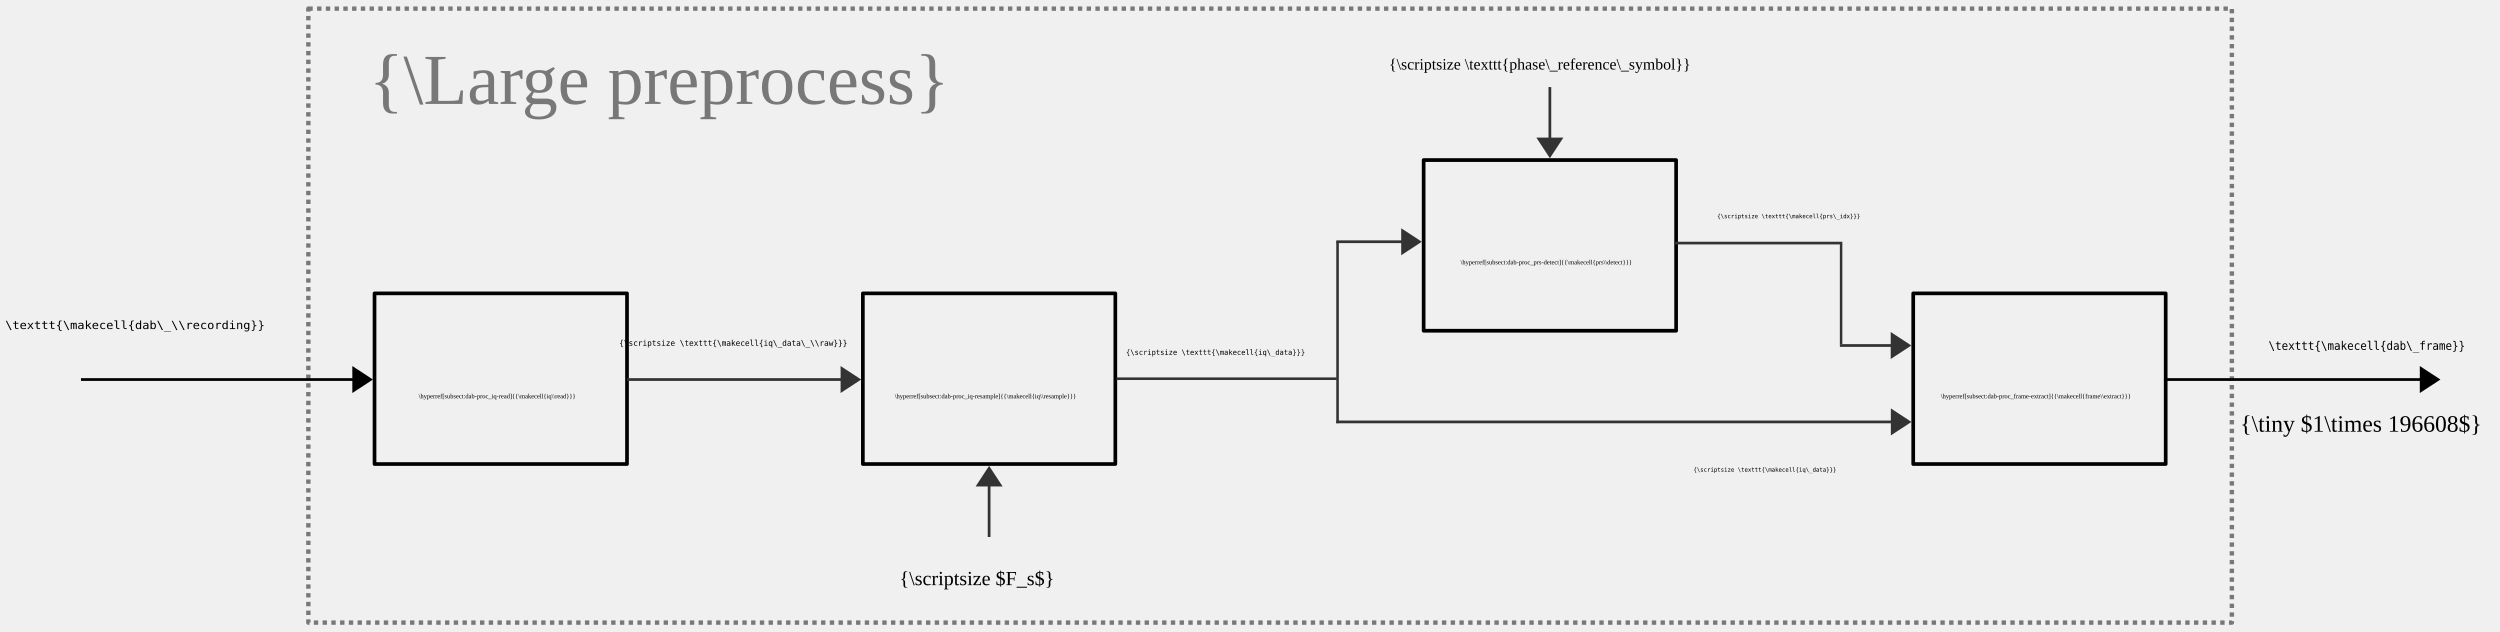
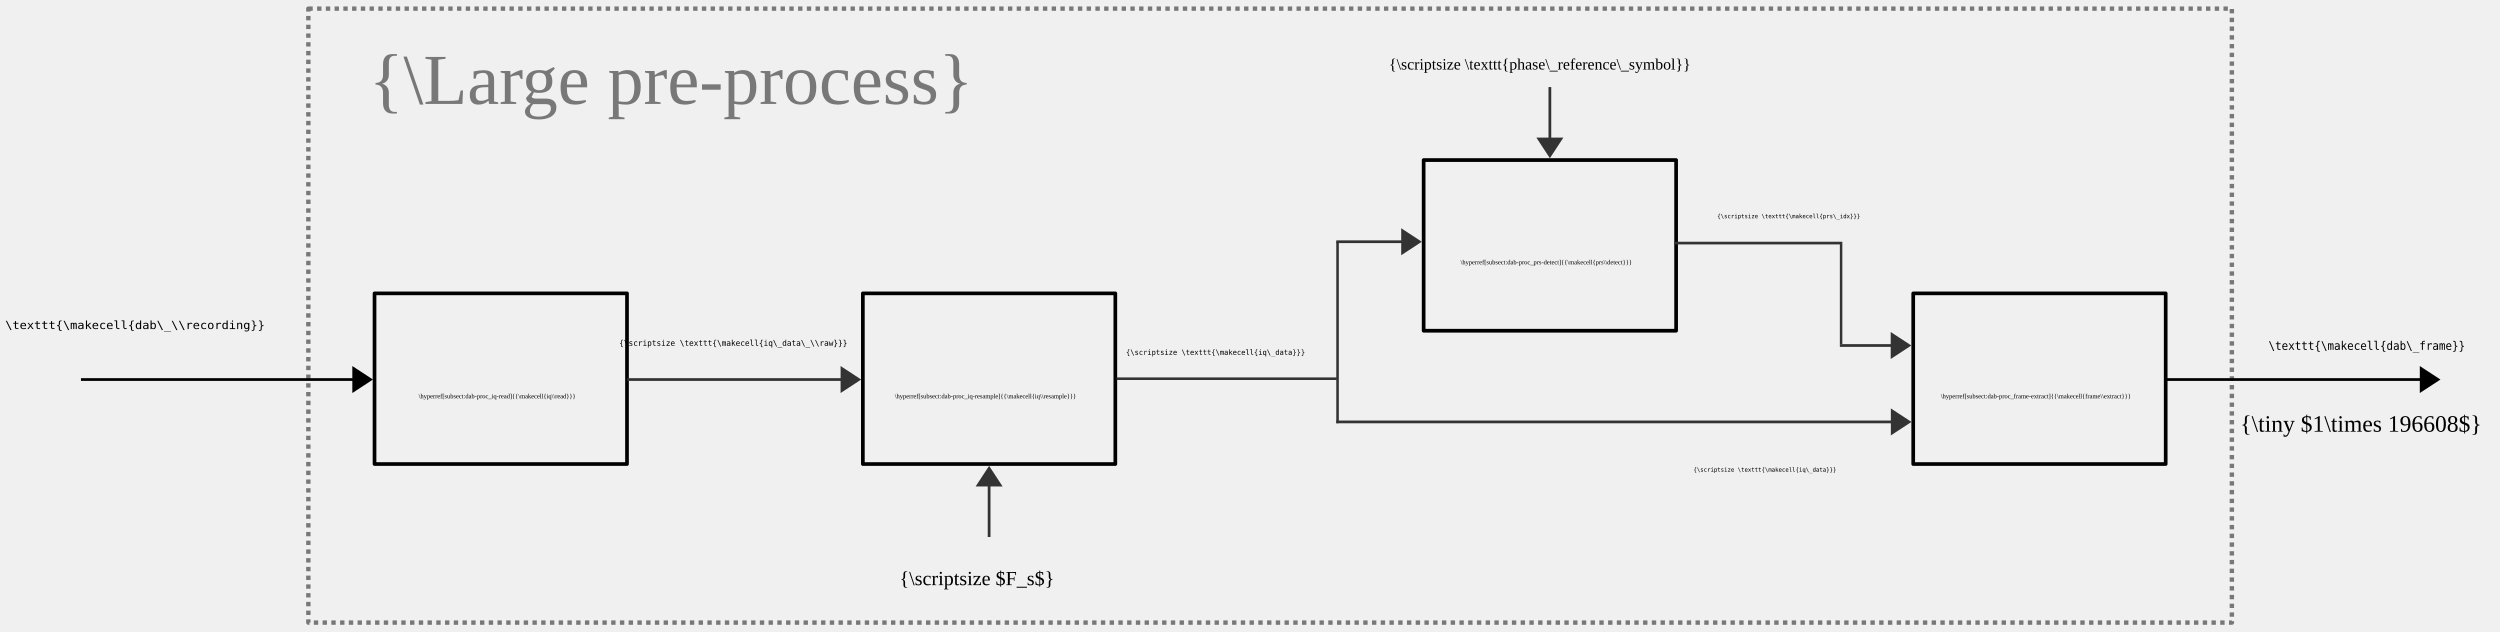
<svg xmlns="http://www.w3.org/2000/svg" width="1940.567" height="489.979" viewBox="0 0 513.442 129.64" version="1.1" id="svg8">
  <defs id="defs2">
    <marker style="overflow:visible" id="marker10309" refX="0" refY="0" orient="auto">
      <path transform="scale(0.8)" style="fill:#333333;fill-opacity:1;fill-rule:evenodd;stroke:#333333;stroke-width:1pt;stroke-opacity:1" d="M 5.77,0 -2.88,5 V -5 Z" id="path10307" />
    </marker>
    <marker style="overflow:visible" id="marker9435" refX="0" refY="0" orient="auto">
      <path transform="scale(0.8)" style="fill:#333333;fill-opacity:1;fill-rule:evenodd;stroke:#333333;stroke-width:1pt;stroke-opacity:1" d="M 5.77,0 -2.88,5 V -5 Z" id="path9433" />
    </marker>
    <marker style="overflow:visible" id="marker9371" refX="0" refY="0" orient="auto">
      <path transform="scale(0.8)" style="fill:#000000;fill-opacity:1;fill-rule:evenodd;stroke:#000000;stroke-width:1pt;stroke-opacity:1" d="M 5.77,0 -2.88,5 V -5 Z" id="path9369" />
    </marker>
    <marker style="overflow:visible" id="marker7392" refX="0.0" refY="0.0" orient="auto">
      <path transform="scale(1.1) translate(1,0)" d="M 8.719,4.034 L -2.207,0.016 L 8.719,-4.002 C 6.973,-1.63 6.983,1.616 8.719,4.034 z " style="fill-rule:evenodd;stroke-width:0.625;stroke-linejoin:round;stroke:#000000;stroke-opacity:1;fill:#000000;fill-opacity:1" id="path7390" />
    </marker>
    <marker style="overflow:visible" id="marker6876" refX="0" refY="0" orient="auto">
      <path transform="scale(0.8)" style="fill:#000000;fill-opacity:1;fill-rule:evenodd;stroke:#000000;stroke-width:1pt;stroke-opacity:1" d="M 5.77,0 -2.88,5 V -5 Z" id="path6874" />
    </marker>
    <marker style="overflow:visible" id="marker6776" refX="0" refY="0" orient="auto">
      <path transform="scale(0.8)" style="fill:#000000;fill-opacity:1;fill-rule:evenodd;stroke:#000000;stroke-width:1pt;stroke-opacity:1" d="M 5.77,0 -2.88,5 V -5 Z" id="path6774" />
    </marker>
    <marker style="overflow:visible" id="marker5083" refX="0" refY="0" orient="auto">
      <path transform="scale(0.8)" style="fill:#000000;fill-opacity:1;fill-rule:evenodd;stroke:#000000;stroke-width:1pt;stroke-opacity:1" d="M 5.77,0 -2.88,5 V -5 Z" id="path5081" />
    </marker>
    <marker style="overflow:visible" id="marker1613" refX="0" refY="0" orient="auto">
      <path transform="scale(0.8)" style="fill:#666666;fill-opacity:1;fill-rule:evenodd;stroke:#000000;stroke-width:1pt;stroke-opacity:0.95" d="M 5.77,0 -2.88,5 V -5 Z" id="path1611" />
    </marker>
    <marker style="overflow:visible" id="marker5211" refX="0" refY="0" orient="auto">
      <path transform="scale(0.8)" style="fill:#666666;fill-opacity:1;fill-rule:evenodd;stroke:#666666;stroke-width:1pt;stroke-opacity:1" d="M 5.77,0 -2.88,5 V -5 Z" id="path5209" />
    </marker>
    <marker style="overflow:visible" id="Arrow1Mend" refX="0" refY="0" orient="auto">
      <path transform="matrix(-0.4,0,0,-0.4,-4,0)" style="fill:#000000;fill-opacity:1;fill-rule:evenodd;stroke:#000000;stroke-width:1pt;stroke-opacity:1" d="M 0,0 5,-5 -12.5,0 5,5 Z" id="path1239" />
    </marker>
    <marker style="overflow:visible" id="Arrow2Mend" refX="0" refY="0" orient="auto">
      <path transform="scale(-0.6)" d="M 8.719,4.034 -2.207,0.016 8.719,-4.002 c -1.745,2.372 -1.735,5.617 -6e-7,8.035 z" style="fill:#000000;fill-opacity:1;fill-rule:evenodd;stroke:#000000;stroke-width:0.625;stroke-linejoin:round;stroke-opacity:1" id="path1257" />
    </marker>
    <marker style="overflow:visible" id="marker2029" refX="0" refY="0" orient="auto">
      <path transform="scale(0.8)" style="fill:#000000;fill-opacity:1;fill-rule:evenodd;stroke:#000000;stroke-width:1pt;stroke-opacity:1" d="M 5.77,0 -2.88,5 V -5 Z" id="path2027" />
    </marker>
    <marker style="overflow:visible" id="marker1959" refX="0" refY="0" orient="auto">
      <path transform="scale(0.8)" style="fill:#000000;fill-opacity:1;fill-rule:evenodd;stroke:#000000;stroke-width:1pt;stroke-opacity:1" d="M 5.77,0 -2.88,5 V -5 Z" id="path1957" />
    </marker>
    <marker style="overflow:visible" id="marker1854-4-9" refX="0" refY="0" orient="auto">
      <path transform="scale(0.8)" style="fill:#000000;fill-opacity:1;fill-rule:evenodd;stroke:#000000;stroke-width:1pt;stroke-opacity:1" d="M 5.77,0 -2.88,5 V -5 Z" id="path1852-6-2" />
    </marker>
    <marker style="overflow:visible" id="marker9435-8" refX="0" refY="0" orient="auto">
      <path transform="scale(0.8)" style="fill:#333333;fill-opacity:1;fill-rule:evenodd;stroke:#333333;stroke-width:1pt;stroke-opacity:1" d="M 5.77,0 -2.88,5 V -5 Z" id="path9433-8" />
    </marker>
    <marker style="overflow:visible" id="marker9435-8-5" refX="0" refY="0" orient="auto">
      <path transform="scale(0.8)" style="fill:#333333;fill-opacity:1;fill-rule:evenodd;stroke:#333333;stroke-width:1pt;stroke-opacity:1" d="M 5.77,0 -2.88,5 V -5 Z" id="path9433-8-9" />
    </marker>
    <marker style="overflow:visible" id="marker9435-8-5-8" refX="0" refY="0" orient="auto">
      <path transform="scale(0.8)" style="fill:#333333;fill-opacity:1;fill-rule:evenodd;stroke:#333333;stroke-width:1pt;stroke-opacity:1" d="M 5.77,0 -2.88,5 V -5 Z" id="path9433-8-9-8" />
    </marker>
    <marker style="overflow:visible" id="marker9435-8-9" refX="0" refY="0" orient="auto">
      <path transform="scale(0.8)" style="fill:#333333;fill-opacity:1;fill-rule:evenodd;stroke:#333333;stroke-width:1pt;stroke-opacity:1" d="M 5.77,0 -2.88,5 V -5 Z" id="path9433-8-3" />
    </marker>
    <marker style="overflow:visible" id="marker9435-8-2" refX="0" refY="0" orient="auto">
      <path transform="scale(0.8)" style="fill:#000000;fill-opacity:1;fill-rule:evenodd;stroke:#000000;stroke-width:1pt;stroke-opacity:1" d="M 5.77,0 -2.88,5 V -5 Z" id="path9433-8-91" />
    </marker>
  </defs>
  <g id="layer1" transform="translate(5.156551,-78.34698)">
    <circle id="path130" style="fill:#000000;stroke:#000000;stroke-width:0.265" cx="45.851" cy="249.867" r="0" />
    <g id="g913" transform="matrix(0.9624864,0,0,0.9624864,74.25679,-18.78377)" />
    <text xml:space="preserve" style="font-size:6.615px;line-height:1.25;font-family:sans-serif;word-spacing:0px;fill:#000000;stroke-width:0.106" x="5.866" y="131.741" id="text1630">
      <tspan id="tspan1628" x="5.866" y="131.741" style="font-style:normal;font-variant:normal;font-weight:normal;font-stretch:normal;font-size:6.615px;font-family:'Times New Roman';-inkscape-font-specification:'Times New Roman, ';fill:#000000;stroke-width:0.106" />
    </text>
    <rect style="opacity:0.5;fill:#ffffff;fill-opacity:0;stroke:#000000;stroke-width:0.898;stroke-linejoin:round;stroke-miterlimit:10;stroke-dasharray:0.898, 0.898;stroke-dashoffset:0;stroke-opacity:1" id="rect10-48-2-7-0" width="395.046" height="126.097" x="58.172" y="80.119" rx="0" ry="17.268" />
    <text xml:space="preserve" style="font-size:14.756px;line-height:1.25;font-family:sans-serif;text-align:start;word-spacing:0px;text-anchor:start;opacity:0.5;stroke-width:0.369" x="70.62" y="99.693" id="text2594-0">
-       <tspan id="tspan2592-4" x="70.62" y="99.693" style="font-style:normal;font-variant:normal;font-weight:normal;font-stretch:normal;font-family:'Times New Roman';-inkscape-font-specification:'Times New Roman, ';text-align:start;text-anchor:start;stroke-width:0.369">{\Large preprocess}</tspan>
+       <tspan id="tspan2592-4" x="70.62" y="99.693" style="font-style:normal;font-variant:normal;font-weight:normal;font-stretch:normal;font-family:'Times New Roman';-inkscape-font-specification:'Times New Roman, ';text-align:start;text-anchor:start;stroke-width:0.369">{\Large pre-process}</tspan>
    </text>
    <rect style="fill:#ffffff;fill-opacity:0;stroke:#000000;stroke-width:0.757;stroke-linejoin:round;stroke-miterlimit:10;stroke-opacity:1" id="rect10" width="51.852" height="35.052" x="71.763" y="138.598" rx="0" ry="4.8" />
    <rect style="fill:#ffffff;fill-opacity:0;stroke:#000000;stroke-width:0.757;stroke-linejoin:round;stroke-miterlimit:10;stroke-opacity:1" id="rect10-4" width="51.852" height="35.052" x="172.054" y="138.598" rx="0" ry="4.8" />
    <text xml:space="preserve" style="font-size:1.329px;line-height:1.25;font-family:'Times New Roman';-inkscape-font-specification:'Times New Roman, ';text-align:center;word-spacing:0px;text-anchor:middle;stroke-width:0.148" x="97.769" y="160.151" id="text2407">
      <tspan x="97.769" y="160.151" style="stroke-width:0.148" id="tspan2405">\hyperref[subsect:dab-proc_iq-read]{{\makecell{iq\\read}}}</tspan>
    </text>
    <text xml:space="preserve" style="font-size:1.329px;line-height:1.25;font-family:'Times New Roman';-inkscape-font-specification:'Times New Roman, ';text-align:center;word-spacing:0px;text-anchor:middle;stroke-width:0.148" x="198.06" y="160.151" id="text3699">
      <tspan x="198.06" y="160.151" style="stroke-width:0.148" id="tspan3697">\hyperref[subsect:dab-proc_iq-resample]{{\makecell{iq\\resample}}}</tspan>
    </text>
    <text xml:space="preserve" style="font-size:1.622px;line-height:1.25;font-family:'Andale Mono';-inkscape-font-specification:'Andale Mono';text-align:center;word-spacing:0px;text-anchor:middle;stroke-width:0.041" x="150.987" y="146.259" id="text3327-9-9-4-3-3-8-8" transform="scale(0.9791323,1.021313)">
      <tspan x="150.987" y="146.259" style="text-align:center;text-anchor:middle;stroke-width:0.041" id="tspan300-0-3" dx="0 0 0 0 0 0 0 0 0 0 0 0 0 0 0 0 0 0 0 0 0 0 0 0 0 0 0 0 0 0 0 0 0 0 0">{\scriptsize \texttt{\makecell{iq\_data\_\\raw}}}</tspan>
    </text>
    <rect style="fill:#ffffff;fill-opacity:0;stroke:#000000;stroke-width:0.757;stroke-linejoin:round;stroke-miterlimit:10;stroke-opacity:1" id="rect1425" width="51.852" height="35.052" x="287.226" y="111.219" rx="0" ry="4.8" />
    <rect style="fill:#ffffff;fill-opacity:0;stroke:#000000;stroke-width:0.757;stroke-linejoin:round;stroke-miterlimit:10;stroke-opacity:1" id="rect1593" width="51.852" height="35.052" x="387.775" y="138.598" rx="0" ry="4.8" />
    <text xml:space="preserve" style="font-size:1.329px;line-height:1.25;font-family:'Times New Roman';-inkscape-font-specification:'Times New Roman, ';text-align:center;word-spacing:0px;text-anchor:middle;stroke-width:0.148" x="413.781" y="160.151" id="text1601">
      <tspan x="413.781" y="160.151" style="stroke-width:0.148" id="tspan1599">\hyperref[subsect:dab-proc_frame-extract]{{\makecell{frame\\extract}}}</tspan>
    </text>
    <text xml:space="preserve" style="font-size:2.383px;line-height:1.25;font-family:'Andale Mono';-inkscape-font-specification:'Andale Mono';text-align:start;word-spacing:0px;text-anchor:start;stroke-width:0.06" x="-3.961" y="150.668" id="text3327-9-9-4-3-3-8" transform="scale(1.032516,0.9685081)">
      <tspan x="-3.961" y="150.668" style="text-align:start;text-anchor:start;stroke-width:0.06" id="tspan300-0" dx="0 0 0 0 0 0 0 0 0 0 0 0 0 0 0 0 0 0 0 0 0 0 0">\texttt{\makecell{dab\_\\recording}}</tspan>
    </text>
    <text xml:space="preserve" style="font-size:2.336px;line-height:1.25;font-family:'Andale Mono';-inkscape-font-specification:'Andale Mono';text-align:start;word-spacing:0px;text-anchor:start;stroke-width:0.058" x="481.265" y="143.798" id="text3327-9-9-4-3-3-8-0" transform="scale(0.9573486,1.044552)">
      <tspan x="481.265" y="143.798" style="text-align:start;text-anchor:start;stroke-width:0.058" id="tspan300-0-6" dx="0 0 0 0 0 0 0 0 0 0 0 0 0 0 0 0 0 0 0 0 0 0 0">\texttt{\makecell{dab\_frame}}</tspan>
    </text>
    <text xml:space="preserve" style="font-size:4.844px;line-height:1.25;font-family:'Times New Roman';-inkscape-font-specification:'Times New Roman, ';text-align:center;word-spacing:0px;text-anchor:middle;stroke-width:0.097" x="482.763" y="167.009" id="text3659-3">
      <tspan id="tspan3657-0" x="482.763" y="167.009" style="font-size:4.844px;text-align:center;text-anchor:middle;stroke-width:0.097">{\tiny $1\times 196608$}</tspan>
    </text>
    <text xml:space="preserve" style="font-size:1.486px;line-height:1.25;font-family:'Andale Mono';-inkscape-font-specification:'Andale Mono';text-align:center;word-spacing:0px;text-anchor:middle;stroke-width:0.037" x="251.945" y="148.08" id="text2345" transform="scale(0.9791323,1.021313)">
      <tspan x="251.945" y="148.08" style="text-align:center;text-anchor:middle;stroke-width:0.037" id="tspan2343" dx="0 0 0 0 0 0 0 0 0 0 0 0 0 0 0 0 0 0 0 0 0 0 0 0 0 0 0 0 0 0 0">{\scriptsize \texttt{\makecell{iq\_data}}}</tspan>
    </text>
    <text xml:space="preserve" style="font-size:1.329px;line-height:1.25;font-family:'Times New Roman';-inkscape-font-specification:'Times New Roman, ';text-align:center;word-spacing:0px;text-anchor:middle;stroke-width:0.148" x="313.232" y="132.639" id="text3699-4">
      <tspan x="313.232" y="132.639" style="stroke-width:0.148" id="tspan3697-9">\hyperref[subsect:dab-proc_prs-detect]{{\makecell{prs\\detect}}}</tspan>
    </text>
    <text xml:space="preserve" style="font-size:1.186px;line-height:1.25;font-family:'Andale Mono';-inkscape-font-specification:'Andale Mono';text-align:center;word-spacing:0px;text-anchor:middle;stroke-width:0.03" x="366.719" y="171.574" id="text5866" transform="scale(0.9791323,1.021313)">
      <tspan x="366.719" y="171.574" style="text-align:center;text-anchor:middle;stroke-width:0.03" id="tspan5864" dx="0 0 0 0 0 0 0 0 0 0 0 0 0 0 0 0 0 0 0 0 0 0 0 0 0 0 0 0 0 0 0">{\scriptsize \texttt{\makecell{iq\_data}}}</tspan>
    </text>
    <text xml:space="preserve" style="font-size:1.186px;line-height:1.25;font-family:'Andale Mono';-inkscape-font-specification:'Andale Mono';text-align:start;word-spacing:0px;text-anchor:start;stroke-width:0.03" x="354.939" y="120.598" id="text5874" transform="scale(0.9791323,1.021313)">
      <tspan x="354.939" y="120.598" style="text-align:start;text-anchor:start;stroke-width:0.03" id="tspan5872" dx="0 0 0 0 0 0 0 0 0 0 0 0 0 0 0 0 0 0 0 0 0 0 0 0 0 0 0 0 0 0 0">{\scriptsize \texttt{\makecell{prs\_idx}}}</tspan>
    </text>
    <text xml:space="preserve" style="font-size:4.124px;line-height:1.25;font-family:'Times New Roman';-inkscape-font-specification:'Times New Roman, ';text-align:center;word-spacing:0px;text-anchor:middle;stroke-width:0.458" x="198.057" y="198.52" id="text7376">
      <tspan x="198.057" y="198.52" style="stroke-width:0.458" id="tspan7374">{\scriptsize $F_s$}</tspan>
    </text>
    <g id="g913-30-5-4-4" transform="matrix(0.7828169,0,0,0.88717,-16.93396,53.89269)" style="stroke-width:0.635;stroke-miterlimit:4;stroke-dasharray:none">
      <path style="fill:none;stroke:#000000;stroke-width:0.635;stroke-linecap:butt;stroke-linejoin:miter;stroke-miterlimit:4;stroke-dasharray:none;stroke-opacity:1;marker-end:url(#marker1854-4-9)" d="M 36.286,115.424 H 109.282" id="path902-62-9-6-5" />
    </g>
    <g id="g8791" transform="matrix(0.7828169,0,0,0.88717,-16.93396,53.89269)" style="stroke-width:0.635;stroke-miterlimit:4;stroke-dasharray:none" />
    <g id="g12120" style="fill:#333333;stroke:#333333">
      <path style="fill:#333333;stroke:#333333;stroke-width:0.529;stroke-linecap:butt;stroke-linejoin:round;stroke-miterlimit:4;stroke-dasharray:none;stroke-opacity:1;paint-order:stroke fill markers" d="m 269.545,127.994 v 37.272" id="path902-6-6-4-2" />
      <path style="fill:#333333;stroke:#333333;stroke-width:0.529;stroke-linecap:butt;stroke-linejoin:miter;stroke-miterlimit:4;stroke-dasharray:none;stroke-opacity:1;paint-order:stroke fill markers" d="m 224.151,156.124 h 45.242" id="path902-6-6-4-6" />
      <g id="g5079" transform="matrix(0.9266848,0,0,-1.002235,263.9238,281.6054)" style="stroke:#333333;stroke-width:0.549;stroke-miterlimit:4;stroke-dasharray:none;stroke-opacity:0.95;fill:#333333">
        <g id="g5069" style="stroke-width:0.549;stroke-miterlimit:4;stroke-dasharray:none;fill:#333333;stroke:#333333" transform="translate(0.08201793,-0.2070887)">
          <path style="fill:#333333;stroke:#333333;stroke-width:0.549;stroke-linecap:butt;stroke-linejoin:round;stroke-miterlimit:4;stroke-dasharray:none;stroke-opacity:1;paint-order:stroke fill markers" d="M 117.582,132.488 V 152.994" id="path5065" />
        </g>
        <path style="fill:#333333;stroke:#333333;stroke-width:0.549;stroke-linecap:butt;stroke-linejoin:miter;stroke-miterlimit:4;stroke-dasharray:none;stroke-opacity:1" d="M 80.732,152.994 H 117.936" id="path5071" />
        <g id="g9431-9-6-3" transform="matrix(0.8447499,0,0,-0.8851919,5.364586,195.9887)" style="stroke-width:0.635;stroke-miterlimit:4;stroke-dasharray:none;fill:#333333;stroke:#333333">
          <path style="fill:#333333;stroke:#333333;stroke-width:0.635;stroke-linecap:butt;stroke-linejoin:miter;stroke-miterlimit:4;stroke-dasharray:none;stroke-opacity:1;marker-end:url(#marker9435-8-5-8)" d="m 132.613,72.281 h 15.146" id="path9429-6-8-5" />
        </g>
      </g>
      <g id="g9431" transform="matrix(0.7828169,0,0,0.88717,83.34312,53.89269)" style="stroke-width:0.635;stroke-miterlimit:4;stroke-dasharray:none;fill:#333333;stroke:#333333">
        <path style="fill:#333333;stroke:#333333;stroke-width:0.635;stroke-linecap:butt;stroke-linejoin:miter;stroke-miterlimit:4;stroke-dasharray:none;stroke-opacity:1;marker-end:url(#marker9435)" d="M 51.496,115.424 H 109.282" id="path9429" />
      </g>
      <g id="g9431-9" transform="matrix(0,-0.7828169,0.88717,0,95.5836,262.3938)" style="stroke-width:0.635;stroke-miterlimit:4;stroke-dasharray:none;fill:#333333;stroke:#333333">
        <path style="fill:#333333;stroke:#333333;stroke-width:0.635;stroke-linecap:butt;stroke-linejoin:miter;stroke-miterlimit:4;stroke-dasharray:none;stroke-opacity:1;marker-end:url(#marker9435-8)" d="M 94.216,115.424 H 109.282" id="path9429-6" />
      </g>
      <g id="g9431-9-6" transform="matrix(0.7828169,0,0,0.88717,168.3598,63.8581)" style="stroke-width:0.635;stroke-miterlimit:4;stroke-dasharray:none;fill:#333333;stroke:#333333">
        <path style="fill:#333333;stroke:#333333;stroke-width:0.635;stroke-linecap:butt;stroke-linejoin:miter;stroke-miterlimit:4;stroke-dasharray:none;stroke-opacity:1;marker-end:url(#marker9435-8-5)" d="m 128.922,72.293 h 18.836" id="path9429-6-8" />
      </g>
      <g id="g10305" transform="matrix(0.7828169,0,0,0.88717,268.9222,100.8616)" style="stroke-width:0.635;stroke-miterlimit:4;stroke-dasharray:none;fill:#333333;stroke:#333333">
        <path style="fill:#333333;stroke:#333333;stroke-width:0.635;stroke-linecap:butt;stroke-linejoin:miter;stroke-miterlimit:4;stroke-dasharray:none;stroke-opacity:1;marker-end:url(#marker10309)" d="M 0.456,72.293 H 147.759" id="path10303" />
      </g>
      <g id="g9431-9-7" transform="matrix(0,0.7828169,-0.88717,0,415.5528,22.4728)" style="stroke-width:0.635;stroke-miterlimit:4;stroke-dasharray:none;fill:#333333;stroke:#333333">
        <path style="fill:#333333;stroke:#333333;stroke-width:0.635;stroke-linecap:butt;stroke-linejoin:miter;stroke-miterlimit:4;stroke-dasharray:none;stroke-opacity:1;marker-end:url(#marker9435-8-9)" d="M 94.216,115.424 H 109.282" id="path9429-6-2" />
      </g>
    </g>
    <text xml:space="preserve" style="font-size:3.252px;line-height:1.25;font-family:'Times New Roman';-inkscape-font-specification:'Times New Roman, ';text-align:center;word-spacing:0px;text-anchor:middle;stroke-width:0.361" x="313.123" y="92.622" id="text7388">
      <tspan x="313.123" y="92.622" style="stroke-width:0.361" id="tspan7386">{\scriptsize \texttt{phase\_reference\_symbol}}</tspan>
    </text>
    <g id="g9431-9-5" transform="matrix(0.7828169,0,0,0.88717,407.6776,53.89269)" style="stroke-width:0.635;stroke-miterlimit:4;stroke-dasharray:none">
      <path style="fill:none;stroke:#000000;stroke-width:0.635;stroke-linecap:butt;stroke-linejoin:miter;stroke-miterlimit:4;stroke-dasharray:none;stroke-opacity:1;marker-end:url(#marker9435-8-2)" d="m 40.801,115.424 68.481,0" id="path9429-6-88" />
    </g>
  </g>
</svg>
